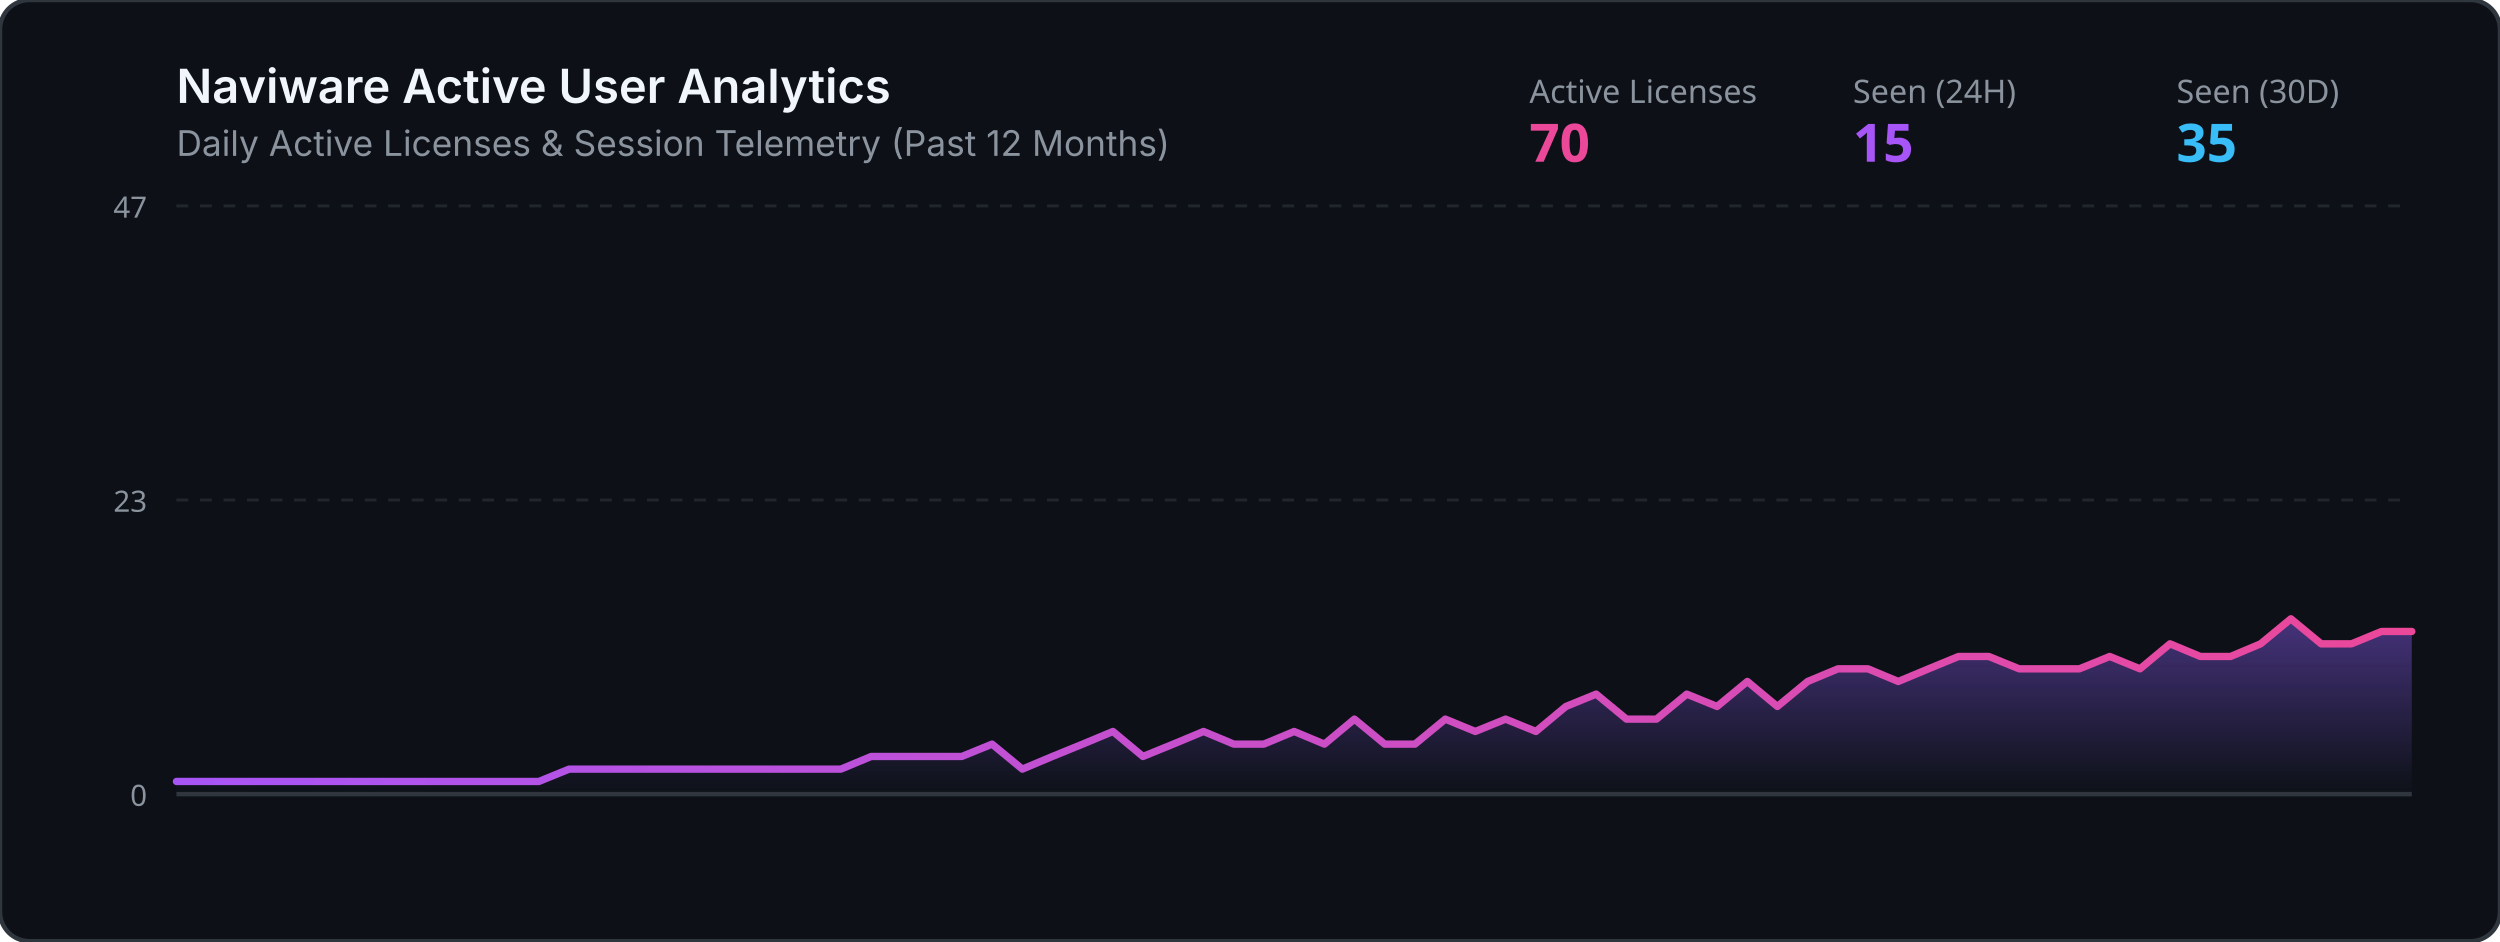
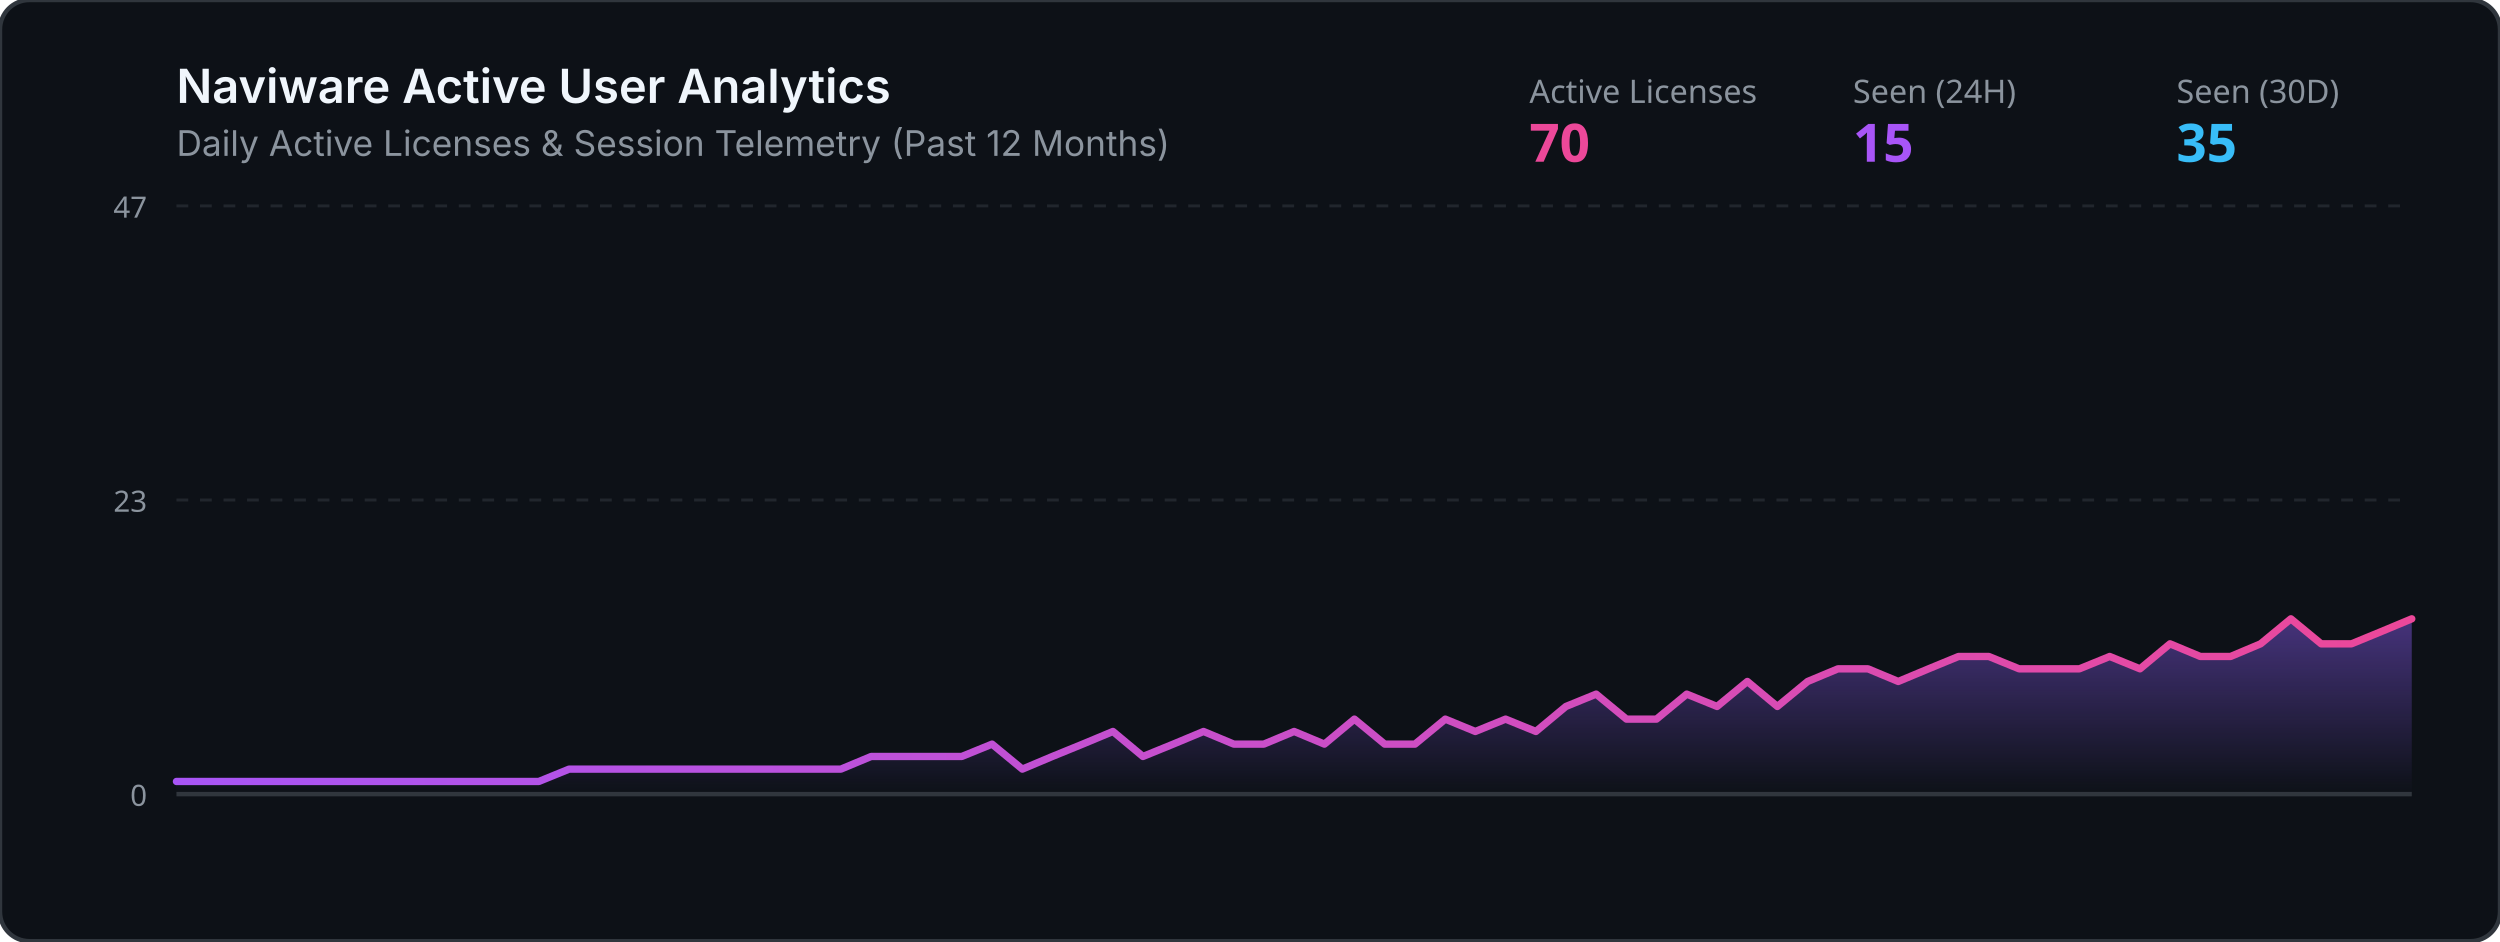
<svg xmlns="http://www.w3.org/2000/svg" viewBox="0 0 850 320" width="100%" height="320">
  <defs>
    <linearGradient id="grad" x1="0%" y1="0%" x2="0%" y2="100%">
      <stop offset="0%" stop-color="#8b5cf6" stop-opacity="0.45" />
      <stop offset="100%" stop-color="#8b5cf6" stop-opacity="0.0" />
    </linearGradient>
    <linearGradient id="lineGrad" x1="0%" y1="0%" x2="100%" y2="0%">
      <stop offset="0%" stop-color="#a855f7" />
      <stop offset="100%" stop-color="#ec4899" />
    </linearGradient>
  </defs>
  <rect width="850" height="320" rx="10" fill="#0d1117" stroke="#30363d" stroke-width="1.5" />
  <text x="60" y="35" fill="#f0f6fc" font-family="-apple-system,BlinkMacSystemFont,Segoe UI,sans-serif" font-size="16" font-weight="600">Naviware Active User Analytics</text>
  <text x="60" y="53" fill="#8b949e" font-family="-apple-system,BlinkMacSystemFont,Segoe UI,sans-serif" font-size="12">Daily Active Licenses &amp; Session Telemetry (Past 12 Months)</text>
  <text x="520" y="35" fill="#8b949e" font-family="sans-serif" font-size="11">Active Licenses</text>
  <text x="520" y="55" fill="#ec4899" font-family="sans-serif" font-size="18" font-weight="bold">70</text>
  <text x="630" y="35" fill="#8b949e" font-family="sans-serif" font-size="11">Seen (24H)</text>
  <text x="630" y="55" fill="#a855f7" font-family="sans-serif" font-size="18" font-weight="bold">15</text>
  <text x="740" y="35" fill="#8b949e" font-family="sans-serif" font-size="11">Seen (30D)</text>
  <text x="740" y="55" fill="#38bdf8" font-family="sans-serif" font-size="18" font-weight="bold">35</text>
  <line x1="60" y1="70" x2="820" y2="70" stroke="#21262d" stroke-width="1" stroke-dasharray="4" />
  <line x1="60" y1="170.0" x2="820" y2="170.0" stroke="#21262d" stroke-width="1" stroke-dasharray="4" />
  <line x1="60" y1="270" x2="820" y2="270" stroke="#30363d" stroke-width="1.5" />
  <text x="50" y="74" fill="#8b949e" font-family="sans-serif" font-size="10" text-anchor="end">47</text>
  <text x="50" y="174.0" fill="#8b949e" font-family="sans-serif" font-size="10" text-anchor="end">23</text>
  <text x="50" y="274" fill="#8b949e" font-family="sans-serif" font-size="10" text-anchor="end">0</text>
-   <polygon points="60,270 60.0,265.7 70.3,265.7 80.5,265.7 90.8,265.7 101.1,265.7 111.4,265.7 121.6,265.7 131.9,265.7 142.2,265.7 152.4,265.7 162.7,265.7 173.0,265.7 183.2,265.7 193.5,261.5 203.8,261.5 214.1,261.5 224.3,261.5 234.6,261.5 244.9,261.5 255.1,261.5 265.4,261.5 275.7,261.5 285.9,261.5 296.2,257.2 306.5,257.2 316.8,257.2 327.0,257.2 337.3,253.0 347.6,261.5 357.8,257.2 368.1,253.0 378.4,248.7 388.6,257.2 398.9,253.0 409.2,248.7 419.5,253.0 429.7,253.0 440.0,248.7 450.3,253.0 460.5,244.5 470.8,253.0 481.1,253.0 491.4,244.5 501.6,248.7 511.9,244.5 522.2,248.7 532.4,240.2 542.7,236.0 553.0,244.5 563.2,244.5 573.5,236.0 583.8,240.2 594.1,231.7 604.3,240.2 614.6,231.7 624.9,227.4 635.1,227.4 645.4,231.7 655.7,227.4 665.9,223.2 676.2,223.2 686.5,227.4 696.8,227.4 707.0,227.4 717.3,223.2 727.6,227.4 737.8,218.9 748.1,223.2 758.4,223.2 768.6,218.9 778.9,210.4 789.2,218.9 799.5,218.9 809.7,214.7 820.0,214.7 820,270" fill="url(#grad)" />
-   <polyline points="60.0,265.7 70.3,265.7 80.5,265.7 90.8,265.7 101.1,265.7 111.4,265.7 121.6,265.7 131.9,265.7 142.2,265.7 152.4,265.7 162.7,265.7 173.0,265.7 183.2,265.7 193.5,261.5 203.8,261.5 214.1,261.5 224.3,261.5 234.6,261.5 244.9,261.5 255.1,261.5 265.4,261.5 275.7,261.5 285.9,261.5 296.2,257.2 306.5,257.2 316.8,257.2 327.0,257.2 337.3,253.0 347.6,261.5 357.8,257.2 368.1,253.0 378.4,248.7 388.6,257.2 398.9,253.0 409.2,248.7 419.5,253.0 429.7,253.0 440.0,248.7 450.3,253.0 460.5,244.5 470.8,253.0 481.1,253.0 491.4,244.5 501.6,248.7 511.9,244.5 522.2,248.7 532.4,240.2 542.7,236.0 553.0,244.5 563.2,244.5 573.5,236.0 583.8,240.2 594.1,231.7 604.3,240.2 614.6,231.7 624.9,227.4 635.1,227.4 645.4,231.7 655.7,227.4 665.9,223.2 676.2,223.2 686.5,227.4 696.8,227.4 707.0,227.4 717.3,223.2 727.6,227.4 737.8,218.9 748.1,223.2 758.4,223.2 768.6,218.9 778.9,210.4 789.2,218.9 799.5,218.9 809.7,214.7 820.0,214.7" fill="none" stroke="url(#lineGrad)" stroke-width="2.5" stroke-linecap="round" stroke-linejoin="round" />
+   <polygon points="60,270 60.0,265.7 70.3,265.7 80.5,265.7 90.8,265.7 101.1,265.7 111.4,265.7 121.6,265.7 131.9,265.7 142.2,265.7 152.4,265.7 162.7,265.7 173.0,265.7 183.2,265.7 193.5,261.5 203.8,261.5 214.1,261.5 224.3,261.5 234.6,261.5 244.9,261.5 255.1,261.5 265.4,261.5 275.7,261.5 285.9,261.5 296.2,257.2 306.5,257.2 316.8,257.2 327.0,257.2 337.3,253.0 347.6,261.5 357.8,257.2 368.1,253.0 378.4,248.7 388.6,257.2 398.9,253.0 409.2,248.7 419.5,253.0 429.7,253.0 440.0,248.7 450.3,253.0 460.5,244.5 470.8,253.0 481.1,253.0 491.4,244.5 501.6,248.7 511.9,244.5 522.2,248.7 532.4,240.2 542.7,236.0 553.0,244.5 563.2,244.5 573.5,236.0 583.8,240.2 594.1,231.7 604.3,240.2 614.6,231.7 624.9,227.4 635.1,227.4 645.4,231.7 655.7,227.4 665.9,223.2 676.2,223.2 686.5,227.4 696.8,227.4 707.0,227.4 717.3,223.2 727.6,227.4 737.8,218.9 748.1,223.2 758.4,223.2 768.6,218.9 778.9,210.4 789.2,218.9 799.5,218.9 809.7,214.7 820.0,210.4 820,270" fill="url(#grad)" />
+   <polyline points="60.0,265.7 70.3,265.7 80.5,265.7 90.8,265.7 101.1,265.7 111.4,265.7 121.6,265.7 131.9,265.7 142.2,265.7 152.4,265.7 162.7,265.7 173.0,265.7 183.2,265.7 193.5,261.5 203.8,261.5 214.1,261.5 224.3,261.5 234.6,261.5 244.9,261.5 255.1,261.5 265.4,261.5 275.7,261.5 285.9,261.5 296.2,257.2 306.5,257.2 316.8,257.2 327.0,257.2 337.3,253.0 347.6,261.5 357.8,257.2 368.1,253.0 378.4,248.7 388.6,257.2 398.9,253.0 409.2,248.7 419.5,253.0 429.7,253.0 440.0,248.7 450.3,253.0 460.5,244.5 470.8,253.0 481.1,253.0 491.4,244.5 501.6,248.7 511.9,244.5 522.2,248.7 532.4,240.2 542.7,236.0 553.0,244.5 563.2,244.5 573.5,236.0 583.8,240.2 594.1,231.7 604.3,240.2 614.6,231.7 624.9,227.4 635.1,227.4 645.4,231.7 655.7,227.4 665.9,223.2 676.2,223.2 686.5,227.4 696.8,227.4 707.0,227.4 717.3,223.2 727.6,227.4 737.8,218.9 748.1,223.2 758.4,223.2 768.6,218.9 778.9,210.4 789.2,218.9 799.5,218.9 809.7,214.7 820.0,210.4" fill="none" stroke="url(#lineGrad)" stroke-width="2.5" stroke-linecap="round" stroke-linejoin="round" />
</svg>
